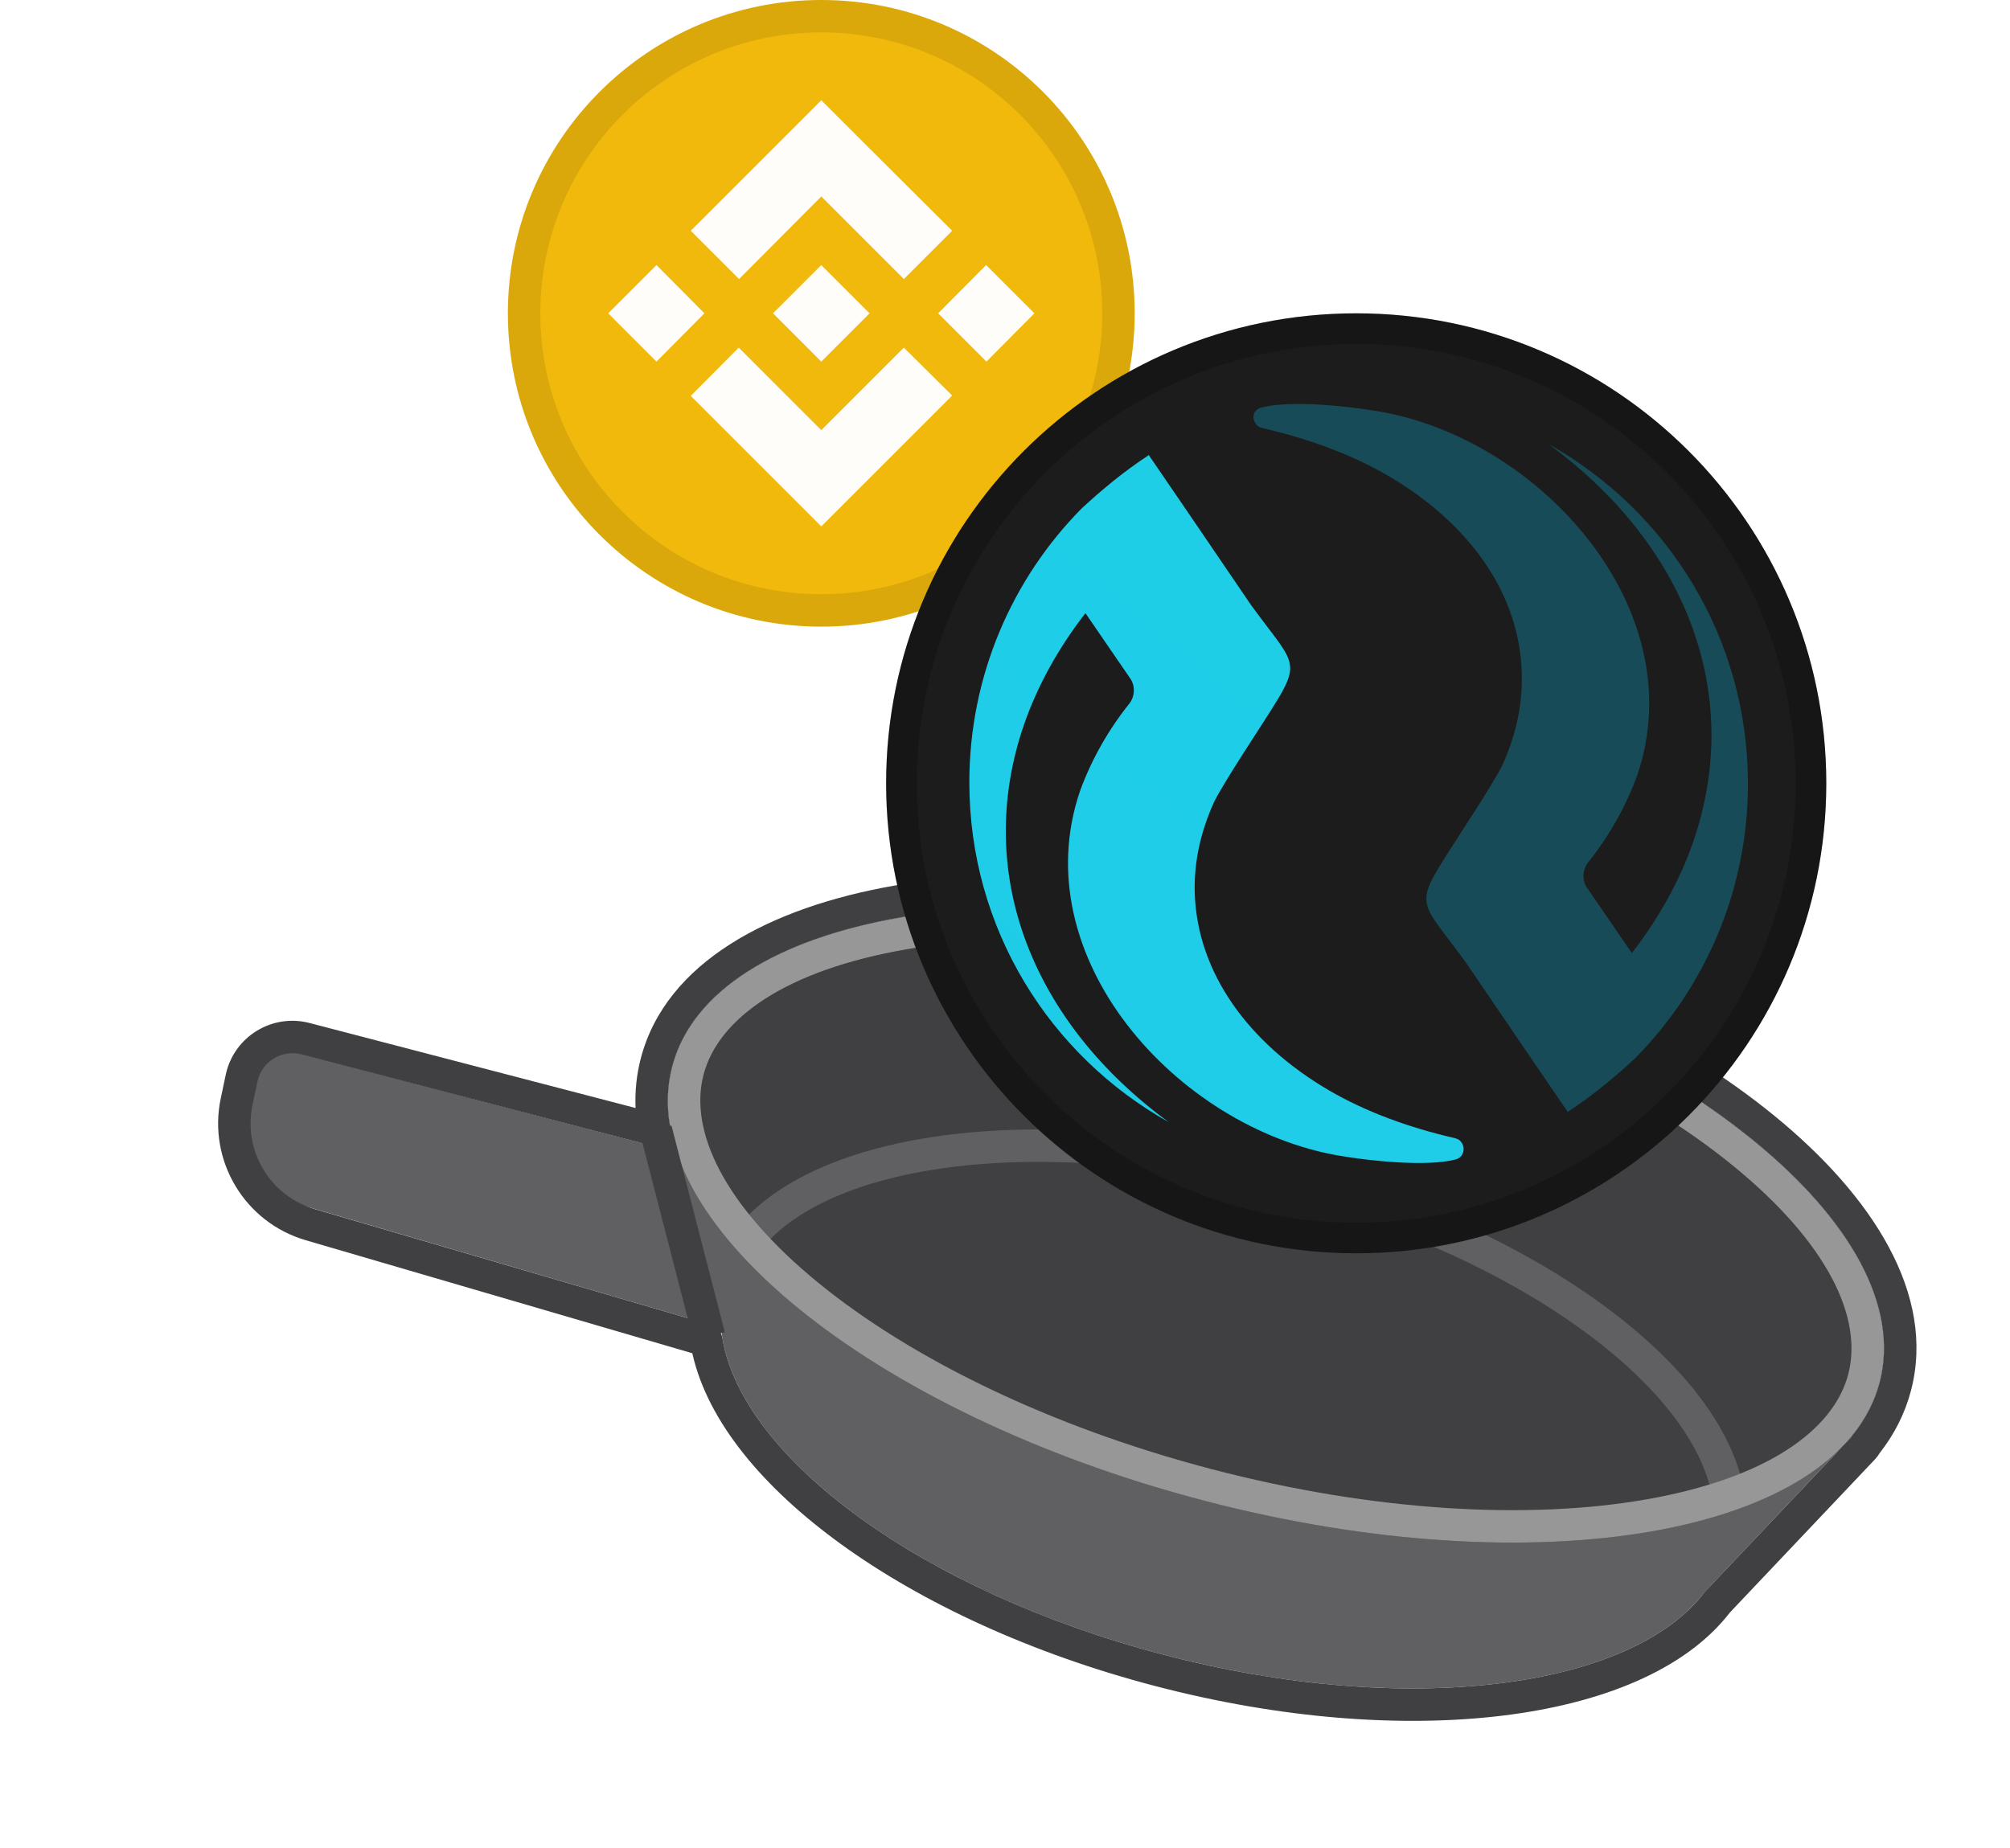
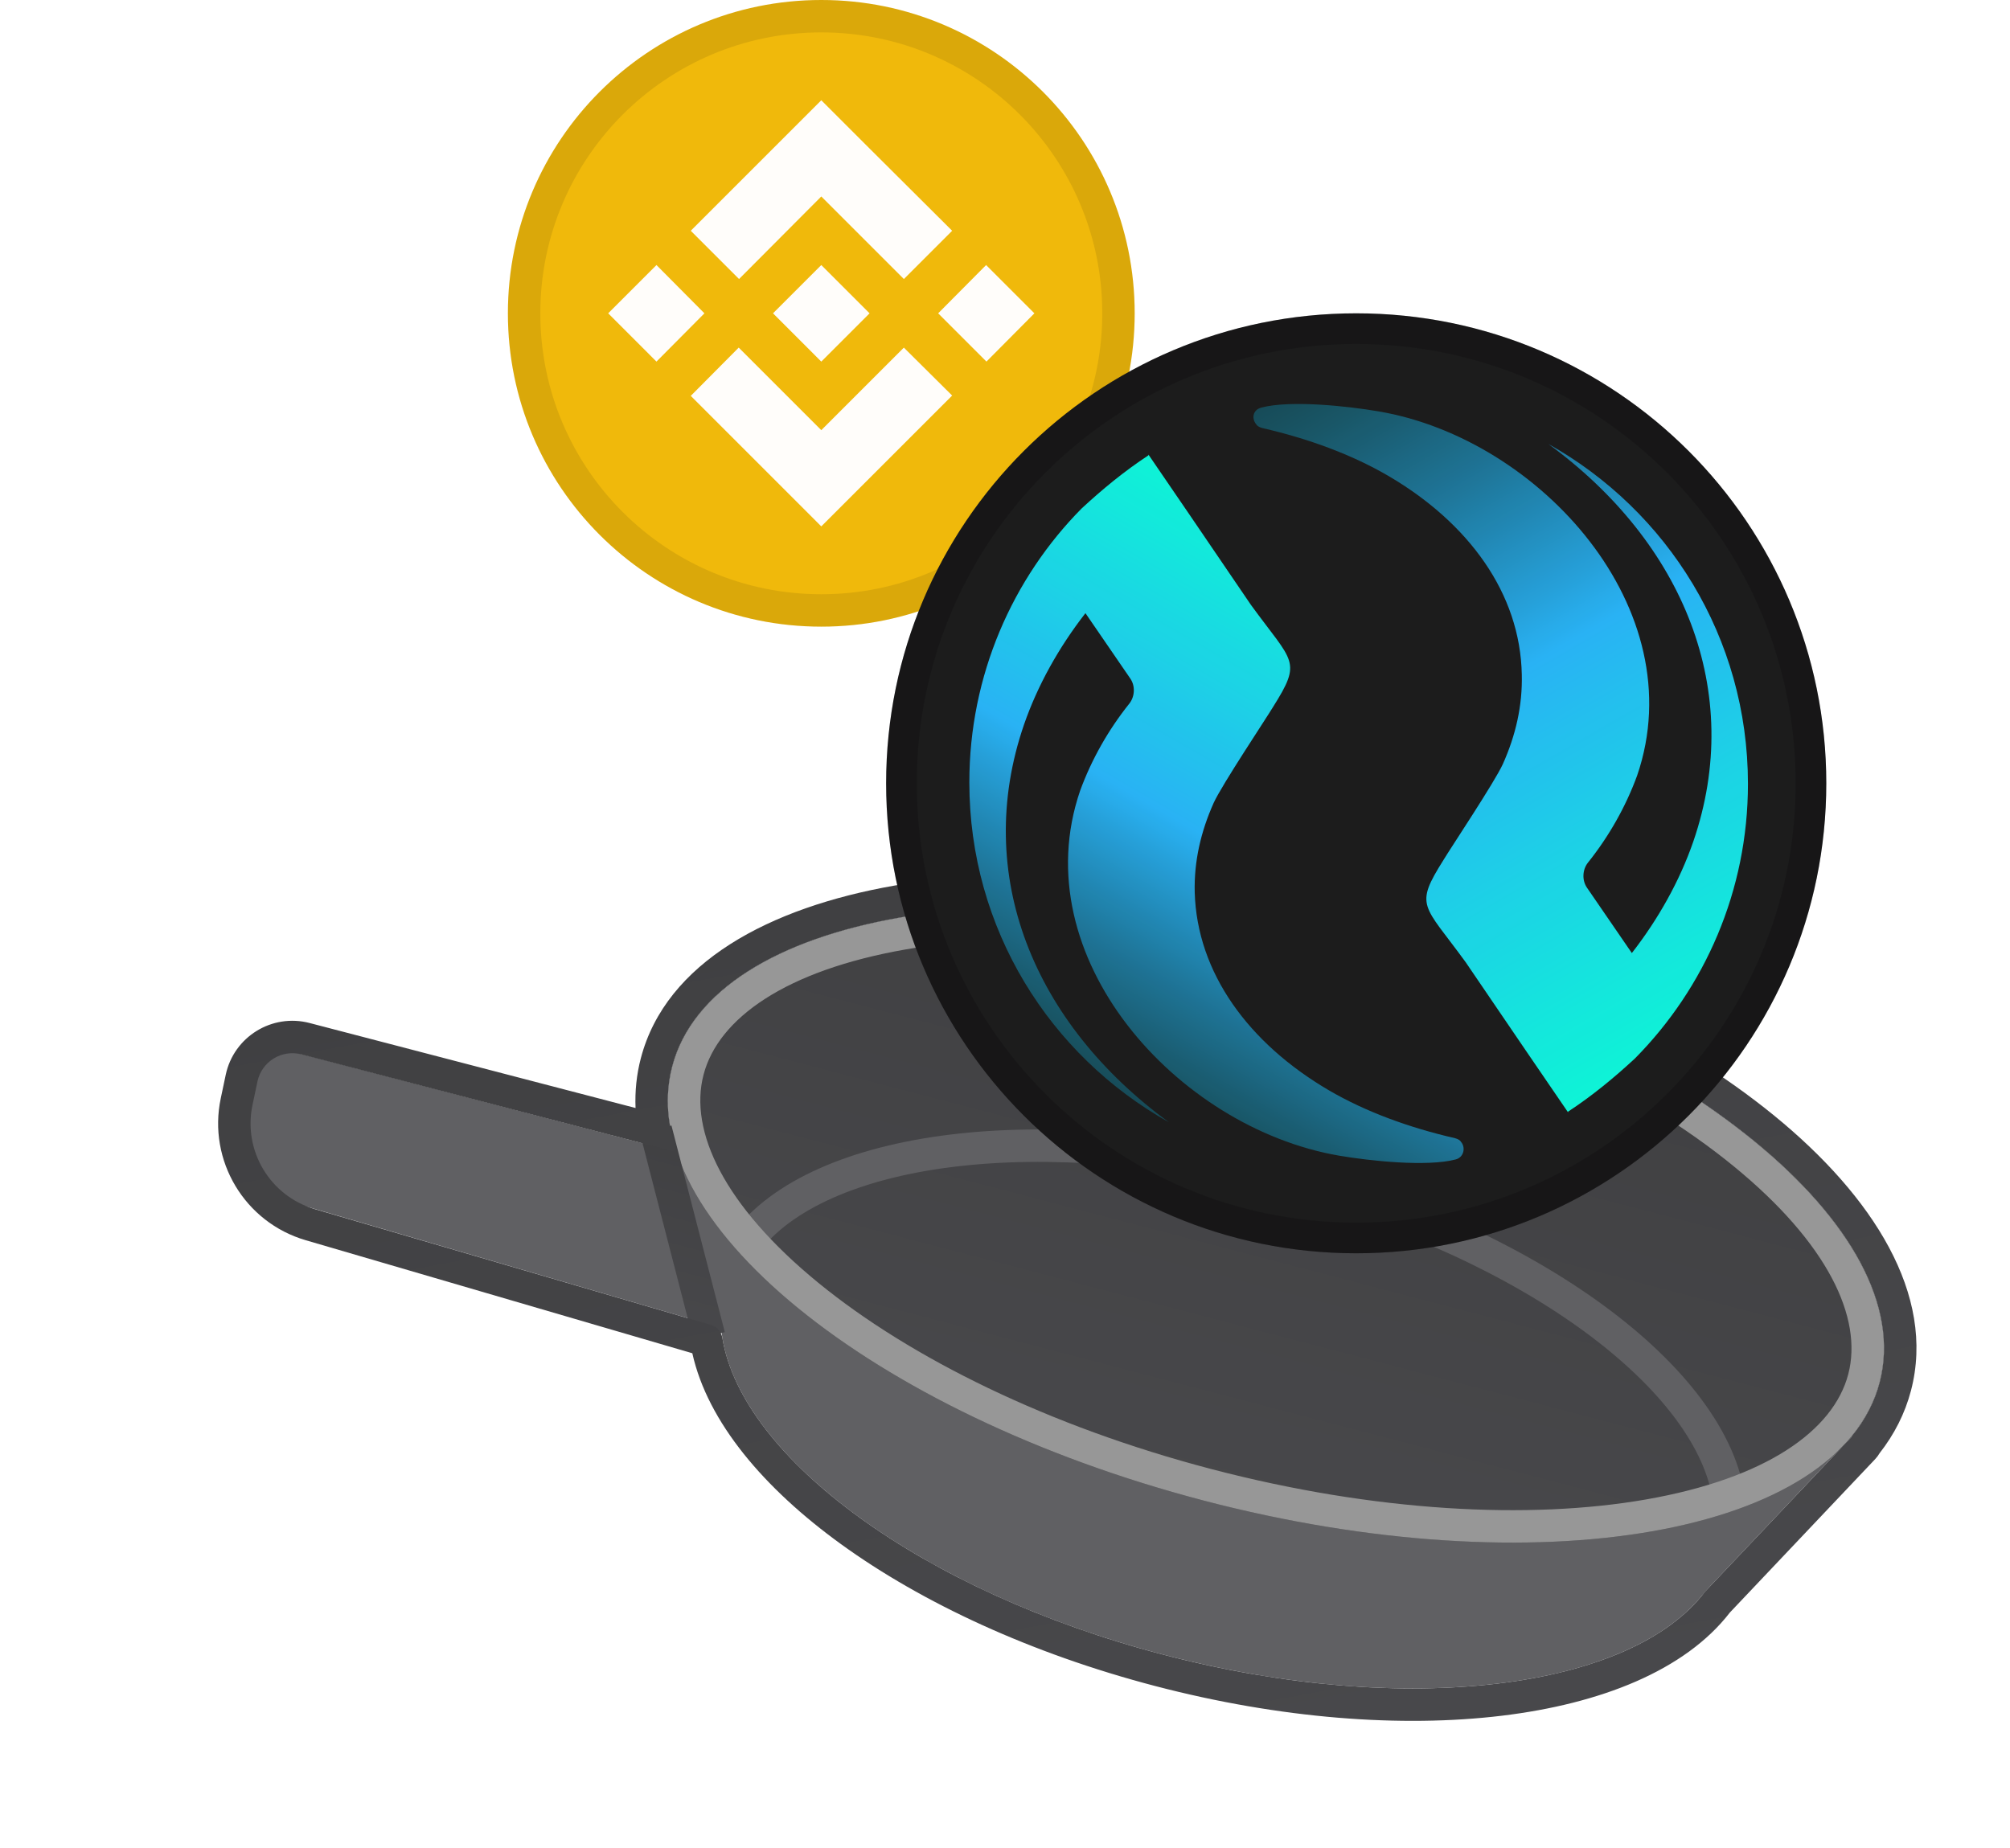
- <svg xmlns="http://www.w3.org/2000/svg" xmlns:ns1="https://www.w3.org/1999/xlink" width="186" height="171" fill="none">
+ <svg xmlns="http://www.w3.org/2000/svg" xmlns:xlink="http://www.w3.org/1999/xlink" width="186" height="171" fill="none">
  <g fill="#606063">
    <path d="M67.045 119.028c-3.178 12.144 15 27.421 40.602 34.121s48.934 2.287 52.112-9.858-15-27.421-40.602-34.122-48.934-2.286-52.112 9.859z" />
    <path d="M155.924 149.273l15.422-16.285-109.354-28.619 5.721 21.818 88.211 23.086z" />
    <path d="M68.934 108.293L27.073 97.338c-1.815-.475-3.66.654-4.063 2.486l-.468 2.129a8.26 8.26 0 0 0 5.746 9.7l41.812 12.239-1.166-15.599z" />
  </g>
  <path fill="url(#A)" d="M62.203 98.71c-3.694 14.114 18.324 32.101 49.178 40.176s58.86 3.178 62.554-10.936-18.324-32.101-49.178-40.176-58.861-3.179-62.554 10.935z" />
  <g fill-rule="evenodd">
    <path fill="#606063" d="M146.673 123.286c7.098 5.22 11.246 10.866 11.865 15.871l2.978-.368c-.772-6.238-5.737-12.531-13.066-17.92-7.389-5.435-17.439-10.148-28.913-13.151s-22.544-3.817-31.649-2.699c-9.029 1.109-16.44 4.163-20.168 9.223l2.415 1.779c2.992-4.06 9.373-6.95 18.119-8.024 8.67-1.064 19.354-.299 30.523 2.624s20.859 7.49 27.896 12.665z" />
    <path fill="#979797" d="M75.734 118.739c-8.721-7.124-11.998-14.041-10.629-19.27s7.614-9.654 18.706-11.593c10.807-1.889 25.078-1.154 40.186 2.8s27.911 10.304 36.406 17.245c8.721 7.124 11.998 14.041 10.63 19.27s-7.614 9.653-18.707 11.593c-10.806 1.889-25.078 1.153-40.186-2.8s-27.91-10.304-36.406-17.245zm35.647 20.147c-30.854-8.075-52.872-26.062-49.178-40.176s31.7-19.01 62.554-10.935 52.872 26.062 49.178 40.176-31.7 19.01-62.554 10.936z" />
    <path fill="url(#B)" d="M64.167 124.049l-4.937-19.123 2.905-.75 4.937 19.123-2.905.75z" />
    <path fill="url(#C)" d="M62.469 106.189l-.128-.443-.202-.817-.142-.54c.022-.012.03-.019.028-.027l-.004-.025-.12-.794-.022-.191c-.072-.663-.096-1.321-.071-1.974.035-.903.166-1.793.395-2.668 3.694-14.114 31.7-19.01 62.555-10.936s52.872 26.062 49.178 40.176a12.4 12.4 0 0 1-.963 2.519 13.7 13.7 0 0 1-1.635 2.476l-.016.019c.011.02.014.025.015.029l-.611.651-12.932 13.655c-6.807 9.031-27.596 11.752-50.146 5.85-22.302-5.837-38.971-18.182-40.797-29.295-.093-.569-.484-1.054-1.037-1.215L29.127 111.91a8.26 8.26 0 0 1-5.762-9.635l.459-2.172c.39-1.845 2.242-2.99 4.066-2.514l34.249 8.931a.27.27 0 0 0 .331-.331zm-3.657-3.636c-.064-1.544.091-3.085.488-4.603 2.325-8.885 11.93-13.965 23.478-15.984 11.834-2.069 26.992-1.215 42.738 2.906s29.38 10.802 38.683 18.402c9.078 7.417 14.963 16.551 12.638 25.436-.557 2.129-1.552 4.064-2.901 5.789a3.08 3.08 0 0 1-.425.566l-13.429 14.181c-4.171 5.406-12.026 8.46-21.098 9.556-9.3 1.124-20.517.28-32.096-2.751-11.453-2.997-21.548-7.685-29.079-13.141-7.079-5.13-12.321-11.262-13.743-17.657l-35.782-10.464a11.26 11.26 0 0 1-7.855-13.134l.459-2.173c.744-3.519 4.277-5.704 7.758-4.796l30.165 7.867z" />
  </g>
  <circle cx="76" cy="29" r="29" fill="#f0b90b" />
  <path fill="#fffdfa" d="M65.185 29l-4.437 4.468L56.28 29l4.468-4.468L65.185 29zM76 18.185l7.642 7.642 4.468-4.468-7.641-7.611L76 9.28 63.921 21.358l4.468 4.468L76 18.185zm15.252 6.347L86.815 29l4.468 4.468L95.72 29l-4.468-4.468zM76 39.815l-7.641-7.642-4.437 4.468L76 48.72l12.109-12.109-4.468-4.437L76 39.815zm0-6.347L80.468 29 76 24.532 71.532 29 76 33.468z" />
  <circle cx="76" cy="29" r="27.5" stroke="#191326" stroke-width="3" opacity=".1" style="mix-blend-mode:multiply" />
  <path fill="#1c1c1c" d="M125.5 116c24.024 0 43.5-19.476 43.5-43.5S149.524 29 125.5 29 82 48.476 82 72.5s19.476 43.5 43.5 43.5z" />
  <path fill="url(#D)" d="M135.205 105.699c-.07-.141-.281-.281-.562-.351-4.283-.984-8.286-2.458-11.657-4.425-7.444-4.353-12.219-10.884-12.43-18.328-.07-2.879.562-5.618 1.756-8.287.772-1.685 4.845-7.795 5.477-8.848 2.739-4.354 1.896-4.073-2.036-9.48l-5.688-8.357-3.792-5.548v.07c-2.248 1.475-4.284 3.16-6.18 4.916C93.702 53.522 89.7 62.511 89.7 72.412c0 13.553 7.444 25.281 18.469 31.461-12.5-9.129-18.189-22.893-13.413-36.798 1.264-3.652 3.23-7.163 5.688-10.323l4.143 6.039c.492.702.421 1.685-.07 2.317-1.966 2.458-3.511 5.197-4.565 8.076-5.267 15.379 8.919 31.179 23.947 33.778 2.879.491 8.146 1.053 10.814.351.773-.211.913-1.124.492-1.615z" opacity=".95" />
  <path fill="url(#E)" d="M116.244 39.266c.071.14.281.281.562.351 4.284.983 8.287 2.458 11.658 4.424 7.443 4.354 12.219 10.885 12.359 18.399.07 2.879-.562 5.618-1.756 8.287-.772 1.685-4.845 7.795-5.477 8.848-2.739 4.354-1.896 4.073 2.037 9.48l5.688 8.357 3.792 5.548v-.071c2.247-1.474 4.284-3.16 6.18-4.915 6.46-6.531 10.463-15.52 10.463-25.421 0-13.553-7.444-25.281-18.469-31.461 12.5 9.129 18.188 22.893 13.413 36.798-1.264 3.652-3.23 7.163-5.688 10.323l-4.144-6.039c-.491-.702-.421-1.685.071-2.317 1.966-2.458 3.511-5.197 4.564-8.076 5.267-15.379-8.989-31.18-23.946-33.708-2.88-.492-8.146-1.053-10.815-.351-.843.211-.913 1.053-.492 1.545z" opacity=".95" />
  <circle cx="125.5" cy="72.5" r="42.082" stroke="#191326" stroke-width="2.837" opacity=".2" style="mix-blend-mode:multiply" />
  <defs>
-     <linearGradient id="A" x1="124.757" x2="111.381" y1="87.774" y2="138.886" ns1:href="#F">
+     <linearGradient id="A" x1="124.757" x2="111.381" y1="87.774" y2="138.886" xlink:href="#F">
      <stop stop-color="#404042" />
      <stop offset="1" stop-color="#48484b" />
    </linearGradient>
-     <linearGradient id="B" x1="65.567" x2="60.735" y1="105.096" y2="123.129" ns1:href="#F">
+     <linearGradient id="B" x1="65.567" x2="60.735" y1="105.096" y2="123.129" xlink:href="#F">
      <stop stop-color="#404042" />
      <stop offset="1" stop-color="#48484b" />
    </linearGradient>
-     <linearGradient id="C" x1="92.495" x2="108.09" y1="80.169" y2="164.62" ns1:href="#F">
+     <linearGradient id="C" x1="92.495" x2="108.09" y1="80.169" y2="164.62" xlink:href="#F">
      <stop stop-color="#404042" />
      <stop offset="1" stop-color="#48484b" />
    </linearGradient>
-     <linearGradient id="D" x1="103.163" x2="129.461" y1="100.977" y2="55.428" ns1:href="#F">
+     <linearGradient id="D" x1="103.163" x2="129.461" y1="100.977" y2="55.428" xlink:href="#F">
      <stop stop-color="#174e5b" />
      <stop offset=".069" stop-color="#195a6c" />
      <stop offset=".207" stop-color="#1e779a" />
      <stop offset=".398" stop-color="#27a7e3" />
      <stop offset=".468" stop-color="#2abaff" />
      <stop offset=".705" stop-color="#1ddaf0" />
      <stop offset="1" stop-color="#0effe0" />
    </linearGradient>
-     <linearGradient id="E" x1="123.842" x2="159.187" y1="33.526" y2="94.745" ns1:href="#F">
+     <linearGradient id="E" x1="123.842" x2="159.187" y1="33.526" y2="94.745" xlink:href="#F">
      <stop stop-color="#174e5b" />
      <stop offset=".069" stop-color="#195a6c" />
      <stop offset=".207" stop-color="#1e779a" />
      <stop offset=".398" stop-color="#27a7e3" />
      <stop offset=".468" stop-color="#2abaff" />
      <stop offset=".705" stop-color="#1ddaf0" />
      <stop offset="1" stop-color="#0effe0" />
    </linearGradient>
    <linearGradient id="F" gradientUnits="userSpaceOnUse" />
  </defs>
</svg>
